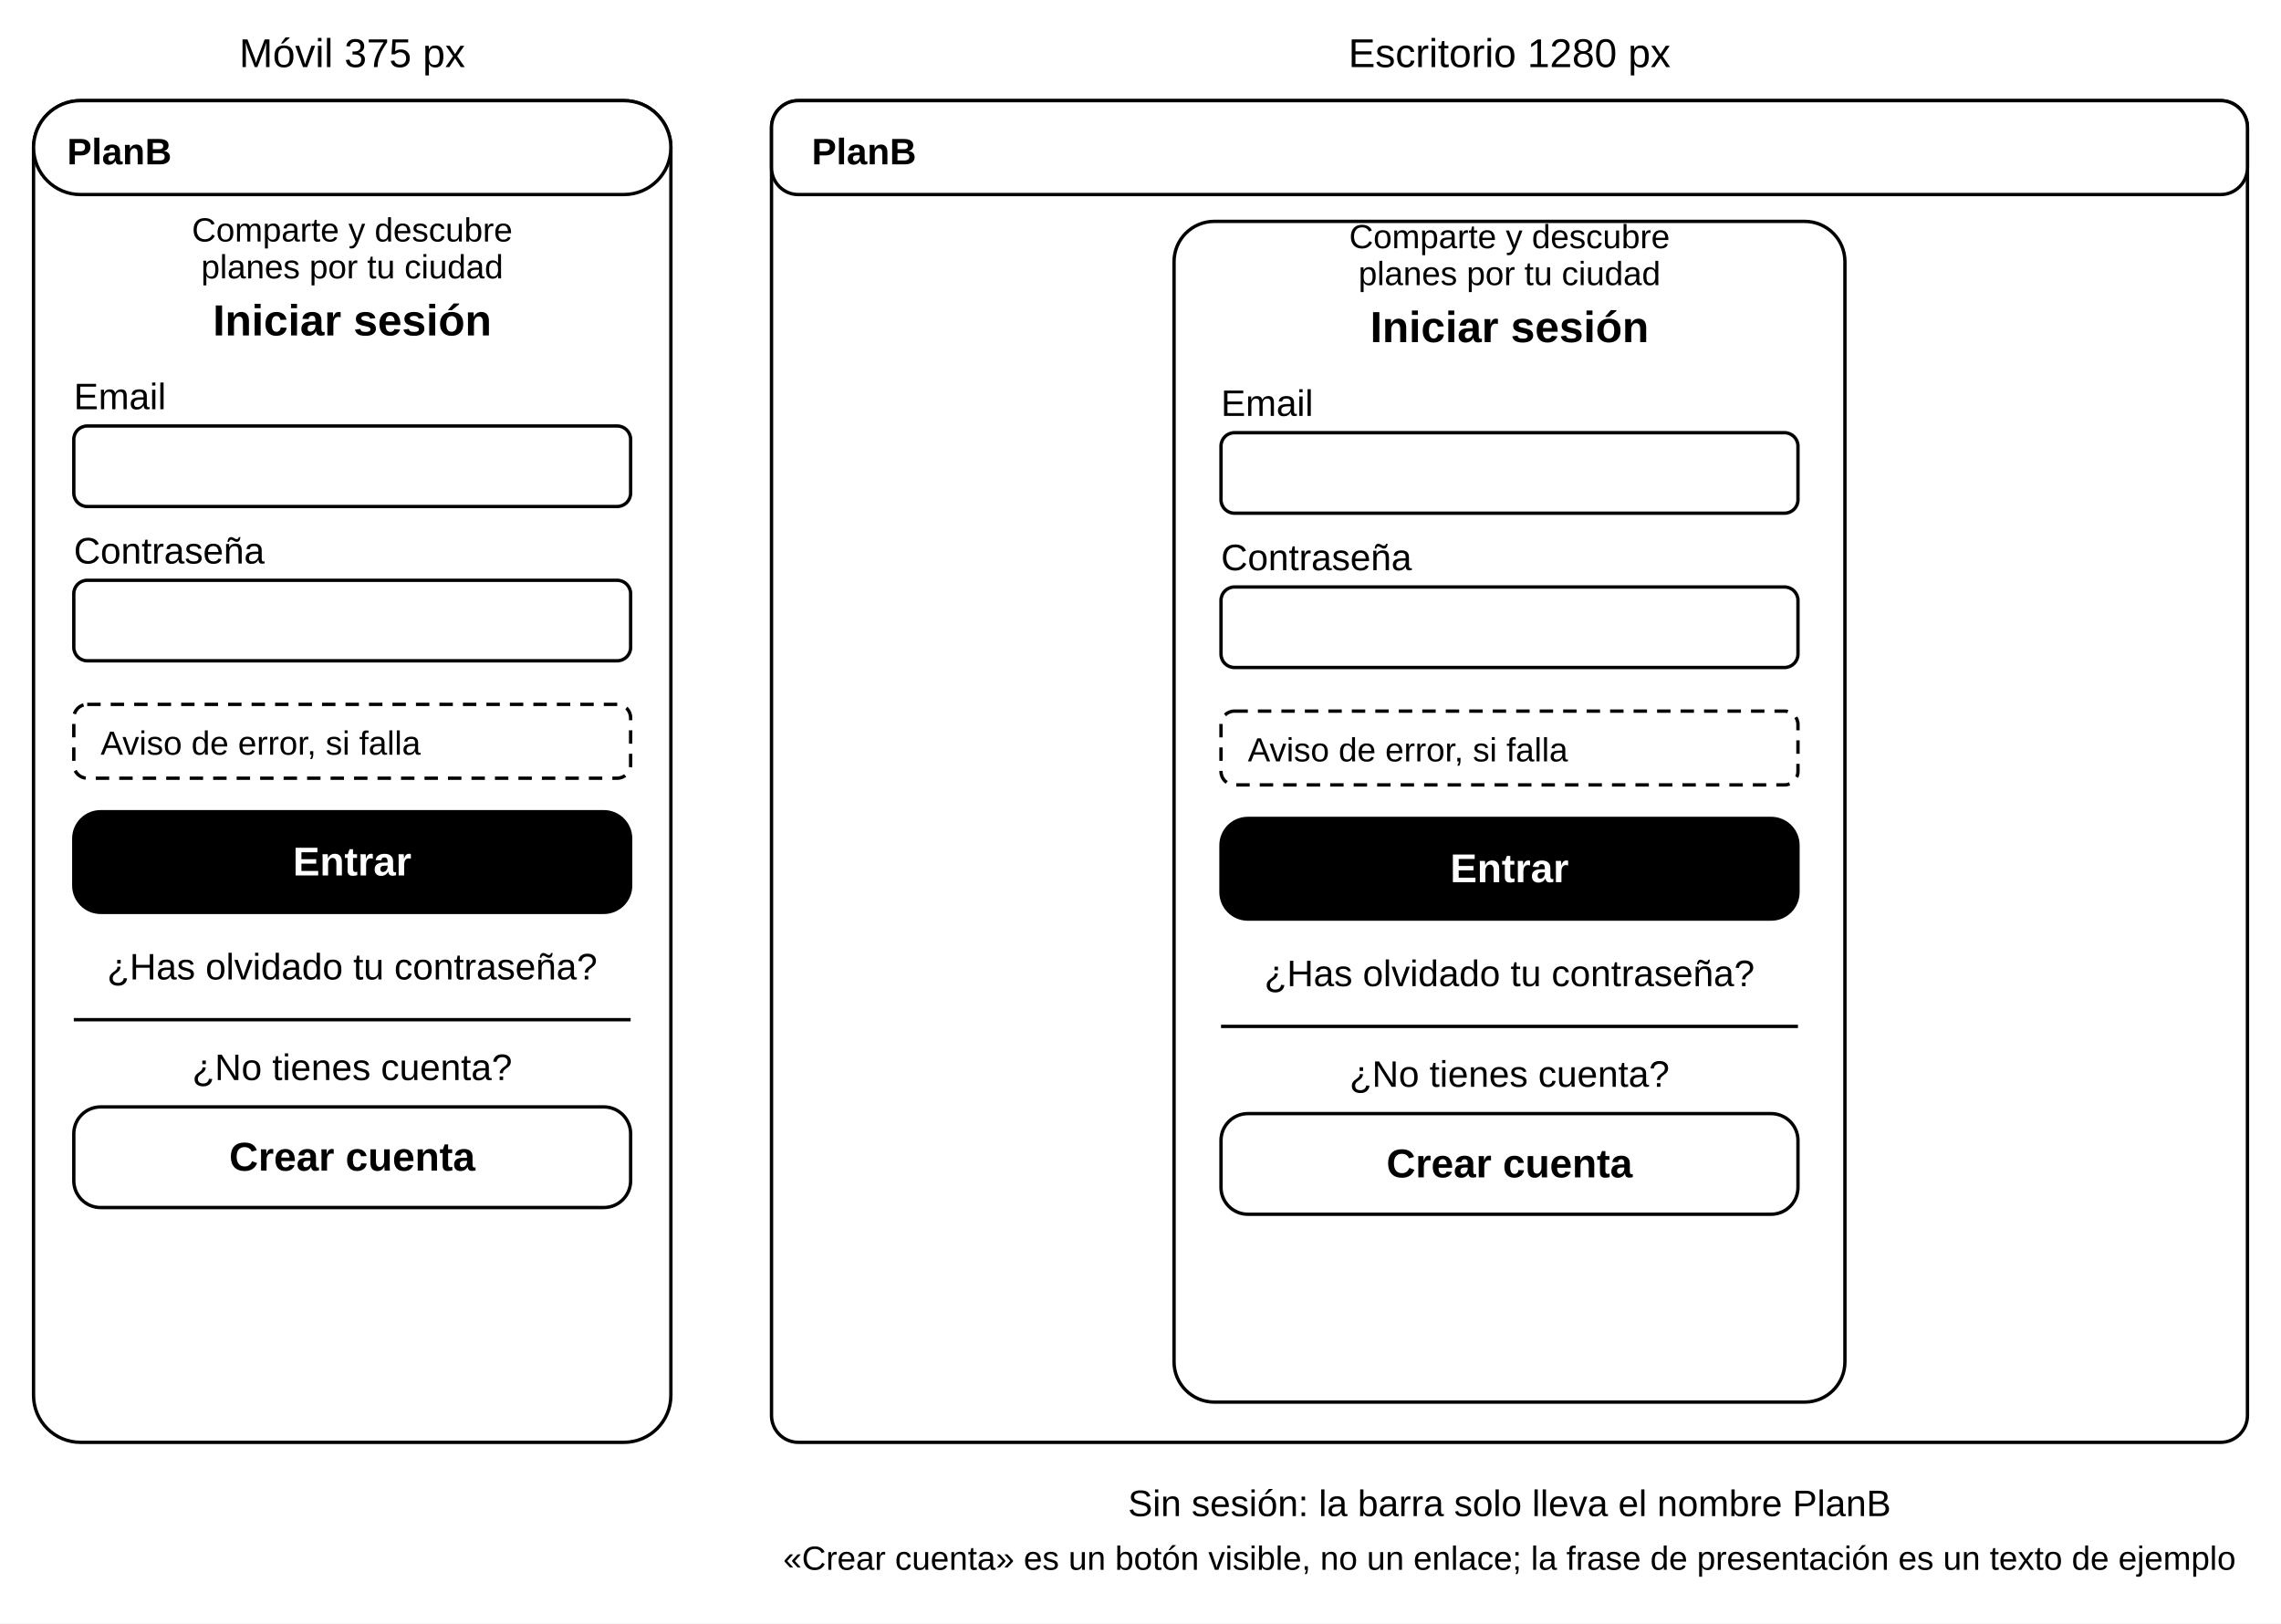
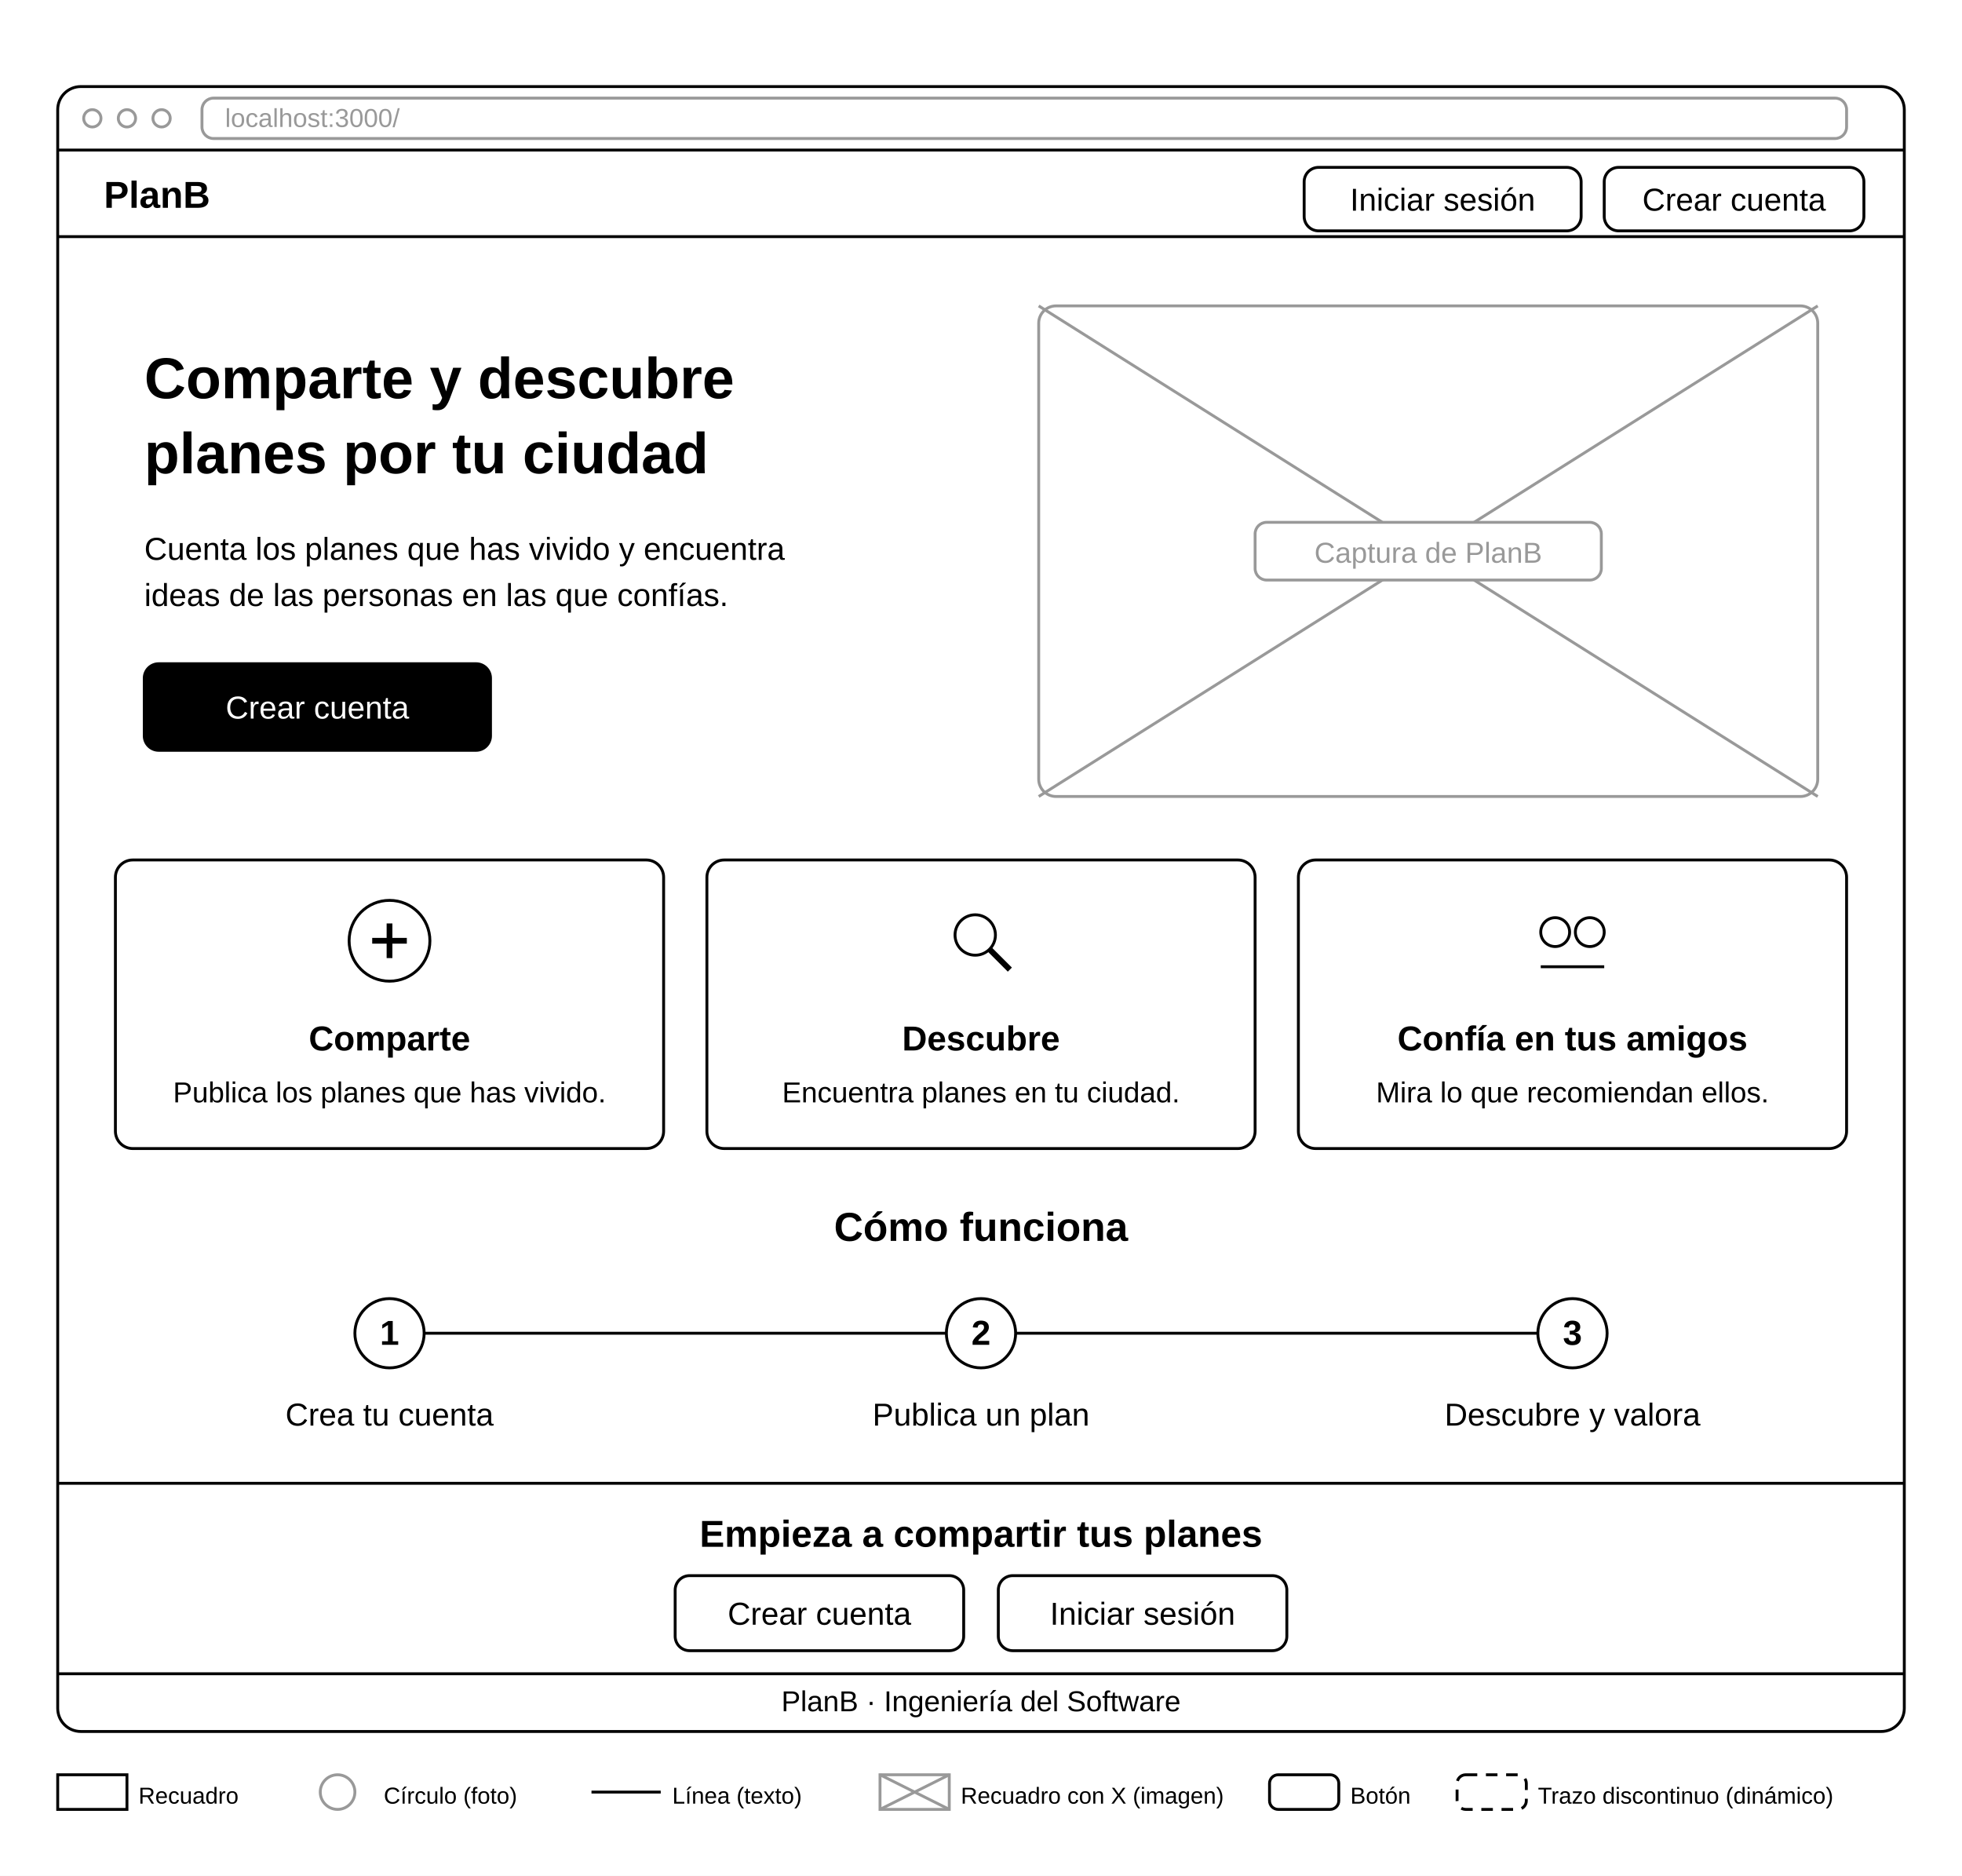
- <svg xmlns="http://www.w3.org/2000/svg" viewBox="0 0 680 484" width="680" height="484" role="img">
-   <rect width="680" height="484" fill="#fff" />
-   <text x="105" y="20" font-family="Arial, Helvetica, sans-serif" font-size="12" text-anchor="middle" fill="#000">Móvil 375 px</text>
-   <rect x="10" y="30" width="190" height="400" rx="14" fill="#fff" stroke="#000" stroke-width="1" />
-   <rect x="10" y="30" width="190" height="28" rx="14" fill="#fff" stroke="#000" stroke-width="1" />
-   <text x="20" y="49" font-family="Arial, Helvetica, sans-serif" font-size="11" text-anchor="start" fill="#000" font-weight="bold">PlanB</text>
-   <text x="105" y="72" font-family="Arial, Helvetica, sans-serif" font-size="10" text-anchor="middle" fill="#000">Comparte y descubre</text>
-   <text x="105" y="83" font-family="Arial, Helvetica, sans-serif" font-size="10" text-anchor="middle" fill="#000">planes por tu ciudad</text>
-   <text x="105" y="100" font-family="Arial, Helvetica, sans-serif" font-size="13" text-anchor="middle" fill="#000" font-weight="bold">Iniciar sesión</text>
-   <text x="22" y="122" font-family="Arial, Helvetica, sans-serif" font-size="11" text-anchor="start" fill="#000">Email</text>
-   <rect x="22" y="127" width="166" height="24" rx="4" fill="#fff" stroke="#000" stroke-width="1" />
-   <text x="22" y="168" font-family="Arial, Helvetica, sans-serif" font-size="11" text-anchor="start" fill="#000">Contraseña</text>
-   <rect x="22" y="173" width="166" height="24" rx="4" fill="#fff" stroke="#000" stroke-width="1" />
-   <rect x="22" y="210" width="166" height="22" rx="4" fill="#fff" stroke="#000" stroke-width="1" stroke-dasharray="4 3" />
-   <text x="30" y="225" font-family="Arial, Helvetica, sans-serif" font-size="10" text-anchor="start" fill="#000">Aviso de error, si falla</text>
-   <rect x="22" y="242" width="166" height="30" rx="8" fill="#000" stroke="#000" stroke-width="1" />
-   <text x="105.0" y="261.0" font-family="Arial, Helvetica, sans-serif" font-size="12" text-anchor="middle" fill="#fff" font-weight="bold">Entrar</text>
-   <text x="105" y="292" font-family="Arial, Helvetica, sans-serif" font-size="11" text-anchor="middle" fill="#000">¿Has olvidado tu contraseña?</text>
-   <line x1="22" y1="304" x2="188" y2="304" stroke="#000" stroke-width="1" />
-   <text x="105" y="322" font-family="Arial, Helvetica, sans-serif" font-size="11" text-anchor="middle" fill="#000">¿No tienes cuenta?</text>
-   <rect x="22" y="330" width="166" height="30" rx="8" fill="#fff" stroke="#000" stroke-width="1" />
-   <text x="105.0" y="349.0" font-family="Arial, Helvetica, sans-serif" font-size="12" text-anchor="middle" fill="#000" font-weight="bold">Crear cuenta</text>
-   <text x="450" y="20" font-family="Arial, Helvetica, sans-serif" font-size="12" text-anchor="middle" fill="#000">Escritorio 1280 px</text>
-   <rect x="230" y="30" width="440" height="400" rx="8" fill="#fff" stroke="#000" stroke-width="1" />
-   <rect x="230" y="30" width="440" height="28" rx="8" fill="#fff" stroke="#000" stroke-width="1" />
-   <text x="242" y="49" font-family="Arial, Helvetica, sans-serif" font-size="11" text-anchor="start" fill="#000" font-weight="bold">PlanB</text>
-   <rect x="350" y="66" width="200" height="352" rx="12" fill="#fff" stroke="#000" stroke-width="1" />
-   <text x="450" y="74" font-family="Arial, Helvetica, sans-serif" font-size="10" text-anchor="middle" fill="#000">Comparte y descubre</text>
-   <text x="450" y="85" font-family="Arial, Helvetica, sans-serif" font-size="10" text-anchor="middle" fill="#000">planes por tu ciudad</text>
-   <text x="450" y="102" font-family="Arial, Helvetica, sans-serif" font-size="13" text-anchor="middle" fill="#000" font-weight="bold">Iniciar sesión</text>
-   <text x="364" y="124" font-family="Arial, Helvetica, sans-serif" font-size="11" text-anchor="start" fill="#000">Email</text>
-   <rect x="364" y="129" width="172" height="24" rx="4" fill="#fff" stroke="#000" stroke-width="1" />
-   <text x="364" y="170" font-family="Arial, Helvetica, sans-serif" font-size="11" text-anchor="start" fill="#000">Contraseña</text>
-   <rect x="364" y="175" width="172" height="24" rx="4" fill="#fff" stroke="#000" stroke-width="1" />
-   <rect x="364" y="212" width="172" height="22" rx="4" fill="#fff" stroke="#000" stroke-width="1" stroke-dasharray="4 3" />
-   <text x="372" y="227" font-family="Arial, Helvetica, sans-serif" font-size="10" text-anchor="start" fill="#000">Aviso de error, si falla</text>
-   <rect x="364" y="244" width="172" height="30" rx="8" fill="#000" stroke="#000" stroke-width="1" />
-   <text x="450.0" y="263.0" font-family="Arial, Helvetica, sans-serif" font-size="12" text-anchor="middle" fill="#fff" font-weight="bold">Entrar</text>
-   <text x="450" y="294" font-family="Arial, Helvetica, sans-serif" font-size="11" text-anchor="middle" fill="#000">¿Has olvidado tu contraseña?</text>
-   <line x1="364" y1="306" x2="536" y2="306" stroke="#000" stroke-width="1" />
-   <text x="450" y="324" font-family="Arial, Helvetica, sans-serif" font-size="11" text-anchor="middle" fill="#000">¿No tienes cuenta?</text>
-   <rect x="364" y="332" width="172" height="30" rx="8" fill="#fff" stroke="#000" stroke-width="1" />
-   <text x="450.0" y="351.0" font-family="Arial, Helvetica, sans-serif" font-size="12" text-anchor="middle" fill="#000" font-weight="bold">Crear cuenta</text>
-   <text x="450" y="452" font-family="Arial, Helvetica, sans-serif" font-size="11" text-anchor="middle" fill="#000">Sin sesión: la barra solo lleva el nombre PlanB</text>
-   <text x="450" y="468" font-family="Arial, Helvetica, sans-serif" font-size="10" text-anchor="middle" fill="#000">«Crear cuenta» es un botón visible, no un enlace; la frase de presentación es un texto de ejemplo</text>
+ <svg xmlns="http://www.w3.org/2000/svg" viewBox="0 0 680 650" width="680" height="650" role="img">
+   <rect width="680" height="650" fill="#fff" />
+   <rect x="20" y="30" width="640" height="570" rx="8" fill="#fff" stroke="#000" stroke-width="1" />
+   <line x1="20" y1="52" x2="660" y2="52" stroke="#000" stroke-width="1" />
+   <circle cx="32" cy="41" r="3" fill="#fff" stroke="#999" stroke-width="1" />
+   <circle cx="44" cy="41" r="3" fill="#fff" stroke="#999" stroke-width="1" />
+   <circle cx="56" cy="41" r="3" fill="#fff" stroke="#999" stroke-width="1" />
+   <rect x="70" y="34" width="570" height="14" rx="4" fill="#fff" stroke="#999" stroke-width="1" />
+   <text x="78" y="44" font-family="Arial, Helvetica, sans-serif" font-size="9" text-anchor="start" fill="#999">localhost:3000/</text>
+   <line x1="20" y1="82" x2="660" y2="82" stroke="#000" stroke-width="1" />
+   <text x="36" y="72" font-family="Arial, Helvetica, sans-serif" font-size="13" text-anchor="start" fill="#000" font-weight="bold">PlanB</text>
+   <rect x="452" y="58" width="96" height="22" rx="5" fill="#fff" stroke="#000" stroke-width="1" />
+   <text x="500" y="73" font-family="Arial, Helvetica, sans-serif" font-size="11" text-anchor="middle" fill="#000">Iniciar sesión</text>
+   <rect x="556" y="58" width="90" height="22" rx="5" fill="#fff" stroke="#000" stroke-width="1" />
+   <text x="601" y="73" font-family="Arial, Helvetica, sans-serif" font-size="11" text-anchor="middle" fill="#000">Crear cuenta</text>
+   <text x="50" y="138" font-family="Arial, Helvetica, sans-serif" font-size="20" text-anchor="start" fill="#000" font-weight="bold">Comparte y descubre</text>
+   <text x="50" y="164" font-family="Arial, Helvetica, sans-serif" font-size="20" text-anchor="start" fill="#000" font-weight="bold">planes por tu ciudad</text>
+   <text x="50" y="194" font-family="Arial, Helvetica, sans-serif" font-size="11" text-anchor="start" fill="#000">Cuenta los planes que has vivido y encuentra</text>
+   <text x="50" y="210" font-family="Arial, Helvetica, sans-serif" font-size="11" text-anchor="start" fill="#000">ideas de las personas en las que confías.</text>
+   <rect x="50" y="230" width="120" height="30" rx="5" fill="#000" stroke="#000" stroke-width="1" />
+   <text x="110" y="249" font-family="Arial, Helvetica, sans-serif" font-size="11" text-anchor="middle" fill="#fff">Crear cuenta</text>
+   <rect x="360" y="106" width="270" height="170" rx="6" fill="#fff" stroke="#999" stroke-width="1" />
+   <line x1="360" y1="106" x2="630" y2="276" stroke="#999" stroke-width="1" />
+   <line x1="630" y1="106" x2="360" y2="276" stroke="#999" stroke-width="1" />
+   <rect x="435" y="181" width="120" height="20" rx="4" fill="#fff" stroke="#999" stroke-width="1" />
+   <text x="495" y="195" font-family="Arial, Helvetica, sans-serif" font-size="10" text-anchor="middle" fill="#999">Captura de PlanB</text>
+   <rect x="40" y="298" width="190" height="100" rx="6" fill="#fff" stroke="#000" stroke-width="1" />
+   <circle cx="135" cy="326" r="14" fill="#fff" stroke="#000" stroke-width="1" />
+   <line x1="129" y1="326" x2="141" y2="326" stroke="#000" stroke-width="2" />
+   <line x1="135" y1="320" x2="135" y2="332" stroke="#000" stroke-width="2" />
+   <text x="135" y="364" font-family="Arial, Helvetica, sans-serif" font-size="12" text-anchor="middle" fill="#000" font-weight="bold">Comparte</text>
+   <text x="135" y="382" font-family="Arial, Helvetica, sans-serif" font-size="10" text-anchor="middle" fill="#000">Publica los planes que has vivido.</text>
+   <rect x="245" y="298" width="190" height="100" rx="6" fill="#fff" stroke="#000" stroke-width="1" />
+   <circle cx="338" cy="324" r="7" fill="#fff" stroke="#000" stroke-width="1" />
+   <line x1="343" y1="329" x2="350" y2="336" stroke="#000" stroke-width="2" />
+   <text x="340" y="364" font-family="Arial, Helvetica, sans-serif" font-size="12" text-anchor="middle" fill="#000" font-weight="bold">Descubre</text>
+   <text x="340" y="382" font-family="Arial, Helvetica, sans-serif" font-size="10" text-anchor="middle" fill="#000">Encuentra planes en tu ciudad.</text>
+   <rect x="450" y="298" width="190" height="100" rx="6" fill="#fff" stroke="#000" stroke-width="1" />
+   <circle cx="539" cy="323" r="5" fill="#fff" stroke="#000" stroke-width="1" />
+   <circle cx="551" cy="323" r="5" fill="#fff" stroke="#000" stroke-width="1" />
+   <line x1="534" y1="335" x2="556" y2="335" stroke="#000" stroke-width="1" />
+   <text x="545" y="364" font-family="Arial, Helvetica, sans-serif" font-size="12" text-anchor="middle" fill="#000" font-weight="bold">Confía en tus amigos</text>
+   <text x="545" y="382" font-family="Arial, Helvetica, sans-serif" font-size="10" text-anchor="middle" fill="#000">Mira lo que recomiendan ellos.</text>
+   <text x="340" y="430" font-family="Arial, Helvetica, sans-serif" font-size="14" text-anchor="middle" fill="#000" font-weight="bold">Cómo funciona</text>
+   <line x1="135" y1="462" x2="545" y2="462" stroke="#000" stroke-width="1" />
+   <circle cx="135" cy="462" r="12" fill="#fff" stroke="#000" stroke-width="1" />
+   <text x="135" y="466" font-family="Arial, Helvetica, sans-serif" font-size="12" text-anchor="middle" fill="#000" font-weight="bold">1</text>
+   <text x="135" y="494" font-family="Arial, Helvetica, sans-serif" font-size="11" text-anchor="middle" fill="#000">Crea tu cuenta</text>
+   <circle cx="340" cy="462" r="12" fill="#fff" stroke="#000" stroke-width="1" />
+   <text x="340" y="466" font-family="Arial, Helvetica, sans-serif" font-size="12" text-anchor="middle" fill="#000" font-weight="bold">2</text>
+   <text x="340" y="494" font-family="Arial, Helvetica, sans-serif" font-size="11" text-anchor="middle" fill="#000">Publica un plan</text>
+   <circle cx="545" cy="462" r="12" fill="#fff" stroke="#000" stroke-width="1" />
+   <text x="545" y="466" font-family="Arial, Helvetica, sans-serif" font-size="12" text-anchor="middle" fill="#000" font-weight="bold">3</text>
+   <text x="545" y="494" font-family="Arial, Helvetica, sans-serif" font-size="11" text-anchor="middle" fill="#000">Descubre y valora</text>
+   <line x1="20" y1="514" x2="660" y2="514" stroke="#000" stroke-width="1" />
+   <text x="340" y="536" font-family="Arial, Helvetica, sans-serif" font-size="13" text-anchor="middle" fill="#000" font-weight="bold">Empieza a compartir tus planes</text>
+   <rect x="234" y="546" width="100" height="26" rx="5" fill="#fff" stroke="#000" stroke-width="1" />
+   <text x="284" y="563" font-family="Arial, Helvetica, sans-serif" font-size="11" text-anchor="middle" fill="#000">Crear cuenta</text>
+   <rect x="346" y="546" width="100" height="26" rx="5" fill="#fff" stroke="#000" stroke-width="1" />
+   <text x="396" y="563" font-family="Arial, Helvetica, sans-serif" font-size="11" text-anchor="middle" fill="#000">Iniciar sesión</text>
+   <line x1="20" y1="580" x2="660" y2="580" stroke="#000" stroke-width="1" />
+   <text x="340" y="593" font-family="Arial, Helvetica, sans-serif" font-size="10" text-anchor="middle" fill="#000">PlanB · Ingeniería del Software</text>
+   <rect x="20" y="615" width="24" height="12" fill="#fff" stroke="#000" stroke-width="1" />
+   <text x="48" y="625" font-family="Arial, Helvetica, sans-serif" font-size="8" text-anchor="start" fill="#000">Recuadro</text>
+   <circle cx="117" cy="621" r="6" fill="#fff" stroke="#999" stroke-width="1" />
+   <text x="133" y="625" font-family="Arial, Helvetica, sans-serif" font-size="8" text-anchor="start" fill="#000">Círculo (foto)</text>
+   <line x1="205" y1="621" x2="229" y2="621" stroke="#000" stroke-width="1" />
+   <text x="233" y="625" font-family="Arial, Helvetica, sans-serif" font-size="8" text-anchor="start" fill="#000">Línea (texto)</text>
+   <rect x="305" y="615" width="24" height="12" fill="#fff" stroke="#999" stroke-width="1" />
+   <line x1="305" y1="615" x2="329" y2="627" stroke="#999" stroke-width="1" />
+   <line x1="329" y1="615" x2="305" y2="627" stroke="#999" stroke-width="1" />
+   <text x="333" y="625" font-family="Arial, Helvetica, sans-serif" font-size="8" text-anchor="start" fill="#000">Recuadro con X (imagen)</text>
+   <rect x="440" y="615" width="24" height="12" rx="3" fill="#fff" stroke="#000" stroke-width="1" />
+   <text x="468" y="625" font-family="Arial, Helvetica, sans-serif" font-size="8" text-anchor="start" fill="#000">Botón</text>
+   <rect x="505" y="615" width="24" height="12" rx="3" fill="#fff" stroke="#000" stroke-width="1" stroke-dasharray="4 3" />
+   <text x="533" y="625" font-family="Arial, Helvetica, sans-serif" font-size="8" text-anchor="start" fill="#000">Trazo discontinuo (dinámico)</text>
</svg>
